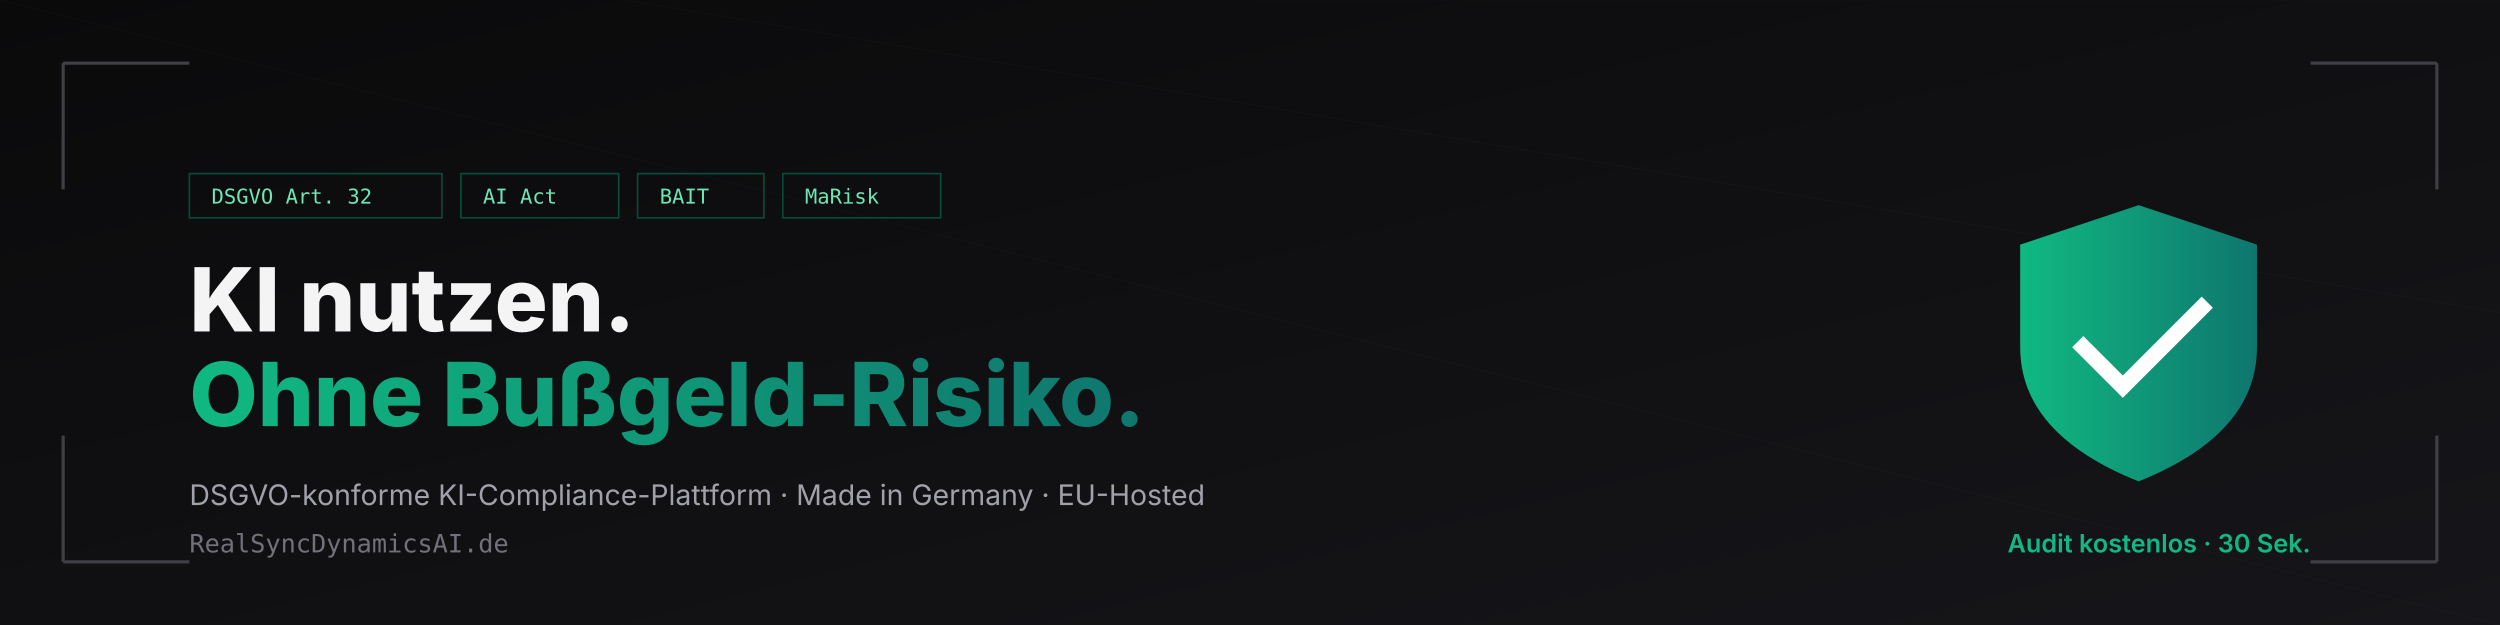
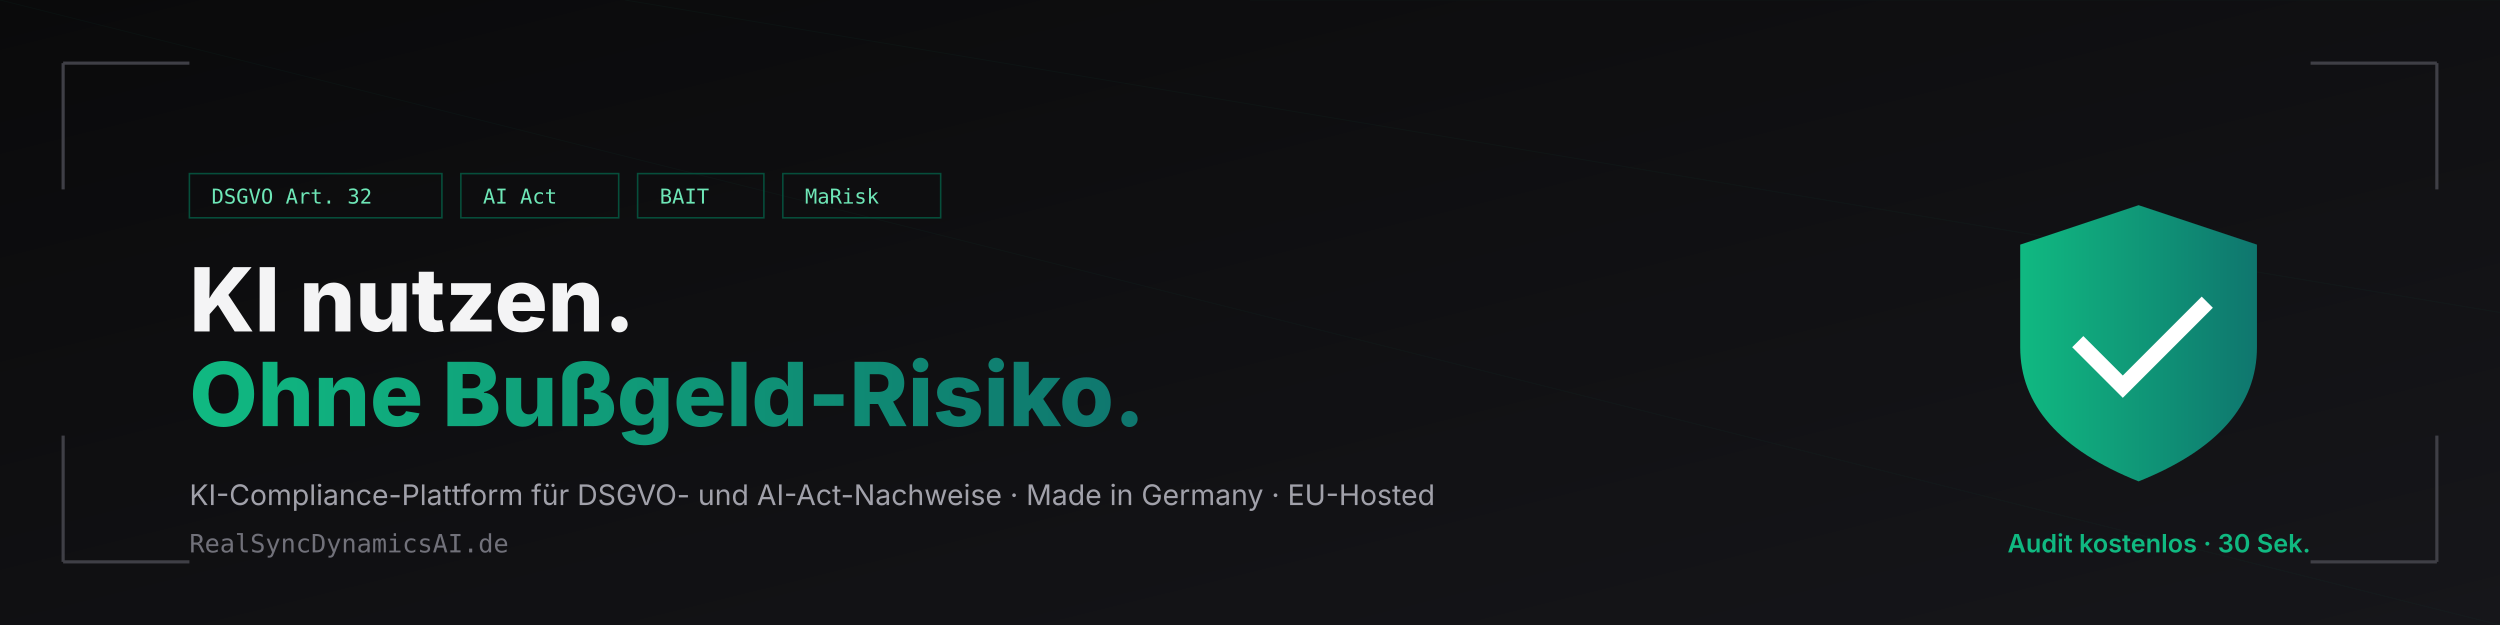
<svg xmlns="http://www.w3.org/2000/svg" viewBox="0 0 1584 396" width="1584" height="396">
  <defs>
    <linearGradient id="bg" x1="0" y1="0" x2="1" y2="1">
      <stop offset="0%" stop-color="#0A0A0B" />
      <stop offset="100%" stop-color="#16161A" />
    </linearGradient>
    <linearGradient id="accent" x1="0" y1="0" x2="1" y2="0">
      <stop offset="0%" stop-color="#10B981" />
      <stop offset="100%" stop-color="#0F766E" />
    </linearGradient>
  </defs>
  <rect width="1584" height="396" fill="url(#bg)" />
  <g opacity="0.04">
    <path d="M0 0 L1584 396 M396 0 L1584 198 M792 0 L1584 0" stroke="#10B981" stroke-width="0.5" />
  </g>
  <path d="M40 40 L120 40 M40 40 L40 120" stroke="#3F3F46" stroke-width="2" fill="none" />
  <path d="M1544 40 L1464 40 M1544 40 L1544 120" stroke="#3F3F46" stroke-width="2" fill="none" />
  <path d="M1544 356 L1464 356 M1544 356 L1544 276" stroke="#3F3F46" stroke-width="2" fill="none" />
  <path d="M40 356 L120 356 M40 356 L40 276" stroke="#3F3F46" stroke-width="2" fill="none" />
  <g transform="translate(120, 110)">
    <g font-family="JetBrains Mono, monospace" font-size="13" fill="#6EE7B7">
      <rect x="0" y="0" width="160" height="28" fill="none" stroke="#064E3B" stroke-width="1" />
      <text x="14" y="19">DSGVO Art. 32</text>
      <rect x="172" y="0" width="100" height="28" fill="none" stroke="#064E3B" stroke-width="1" />
      <text x="186" y="19">AI Act</text>
      <rect x="284" y="0" width="80" height="28" fill="none" stroke="#064E3B" stroke-width="1" />
      <text x="298" y="19">BAIT</text>
      <rect x="376" y="0" width="100" height="28" fill="none" stroke="#064E3B" stroke-width="1" />
      <text x="390" y="19">MaRisk</text>
    </g>
    <text x="0" y="100" font-family="Inter, system-ui, sans-serif" font-size="56" font-weight="800" fill="#F4F4F5">
      KI nutzen.
    </text>
    <text x="0" y="160" font-family="Inter, system-ui, sans-serif" font-size="56" font-weight="800" fill="url(#accent)">
      Ohne Bußgeld-Risiko.
    </text>
    <text x="0" y="210" font-family="Inter, system-ui, sans-serif" font-size="18" font-weight="400" fill="#A1A1AA">
-       DSGVO-konforme KI-Compliance-Plattform · Made in Germany · EU-Hosted
+       KI-Compliance-Plattform für DSGVO- und AI-Act-Nachweise · Made in Germany · EU-Hosted
    </text>
  </g>
  <g transform="translate(1280, 130)">
    <path d="M75 0 L150 25 L150 90 Q150 145 75 175 Q0 145 0 90 L0 25 Z" fill="url(#accent)" />
    <path d="M40 90 L65 115 L115 65" stroke="white" stroke-width="10" fill="none" stroke-linecap="square" stroke-linejoin="miter" />
  </g>
  <text x="120" y="350" font-family="JetBrains Mono, monospace" font-size="16" fill="#71717A">
    RealSyncDynamicsAI.de
  </text>
  <text x="1464" y="350" font-family="Inter, system-ui, sans-serif" font-size="16" fill="#10B981" text-anchor="end" font-weight="600">
    Audit kostenlos · 30 Sek.
  </text>
</svg>
